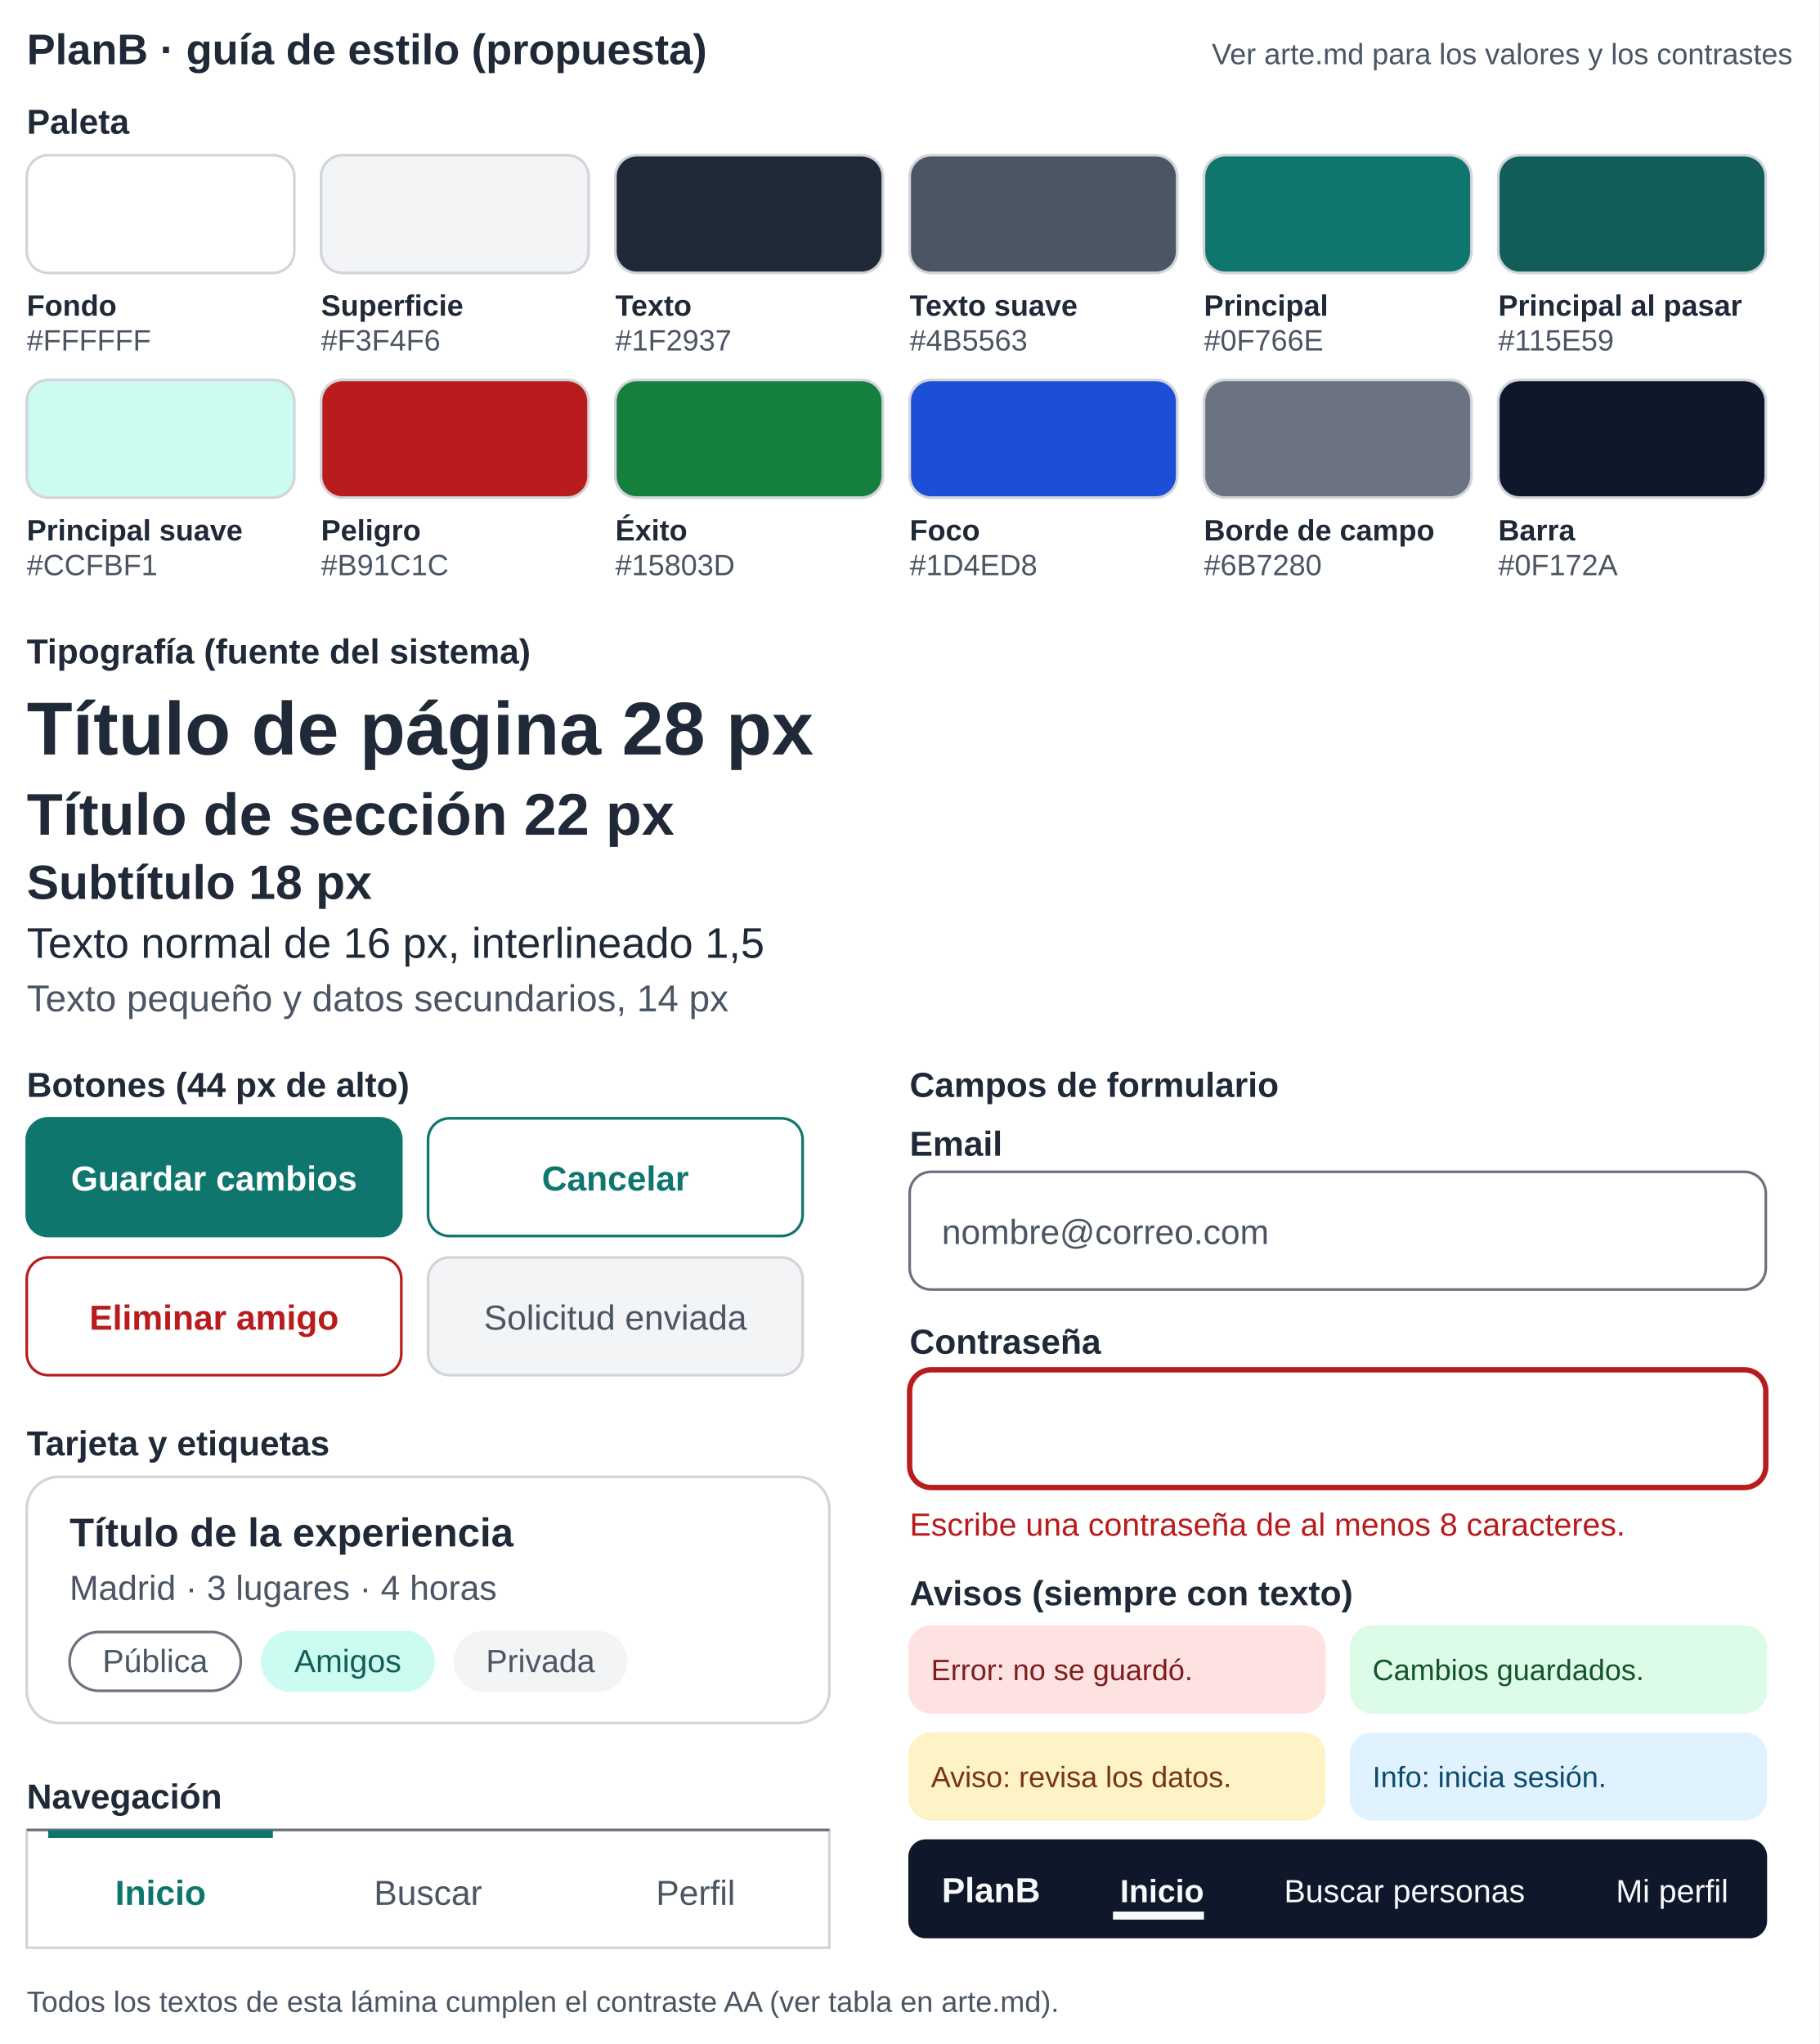
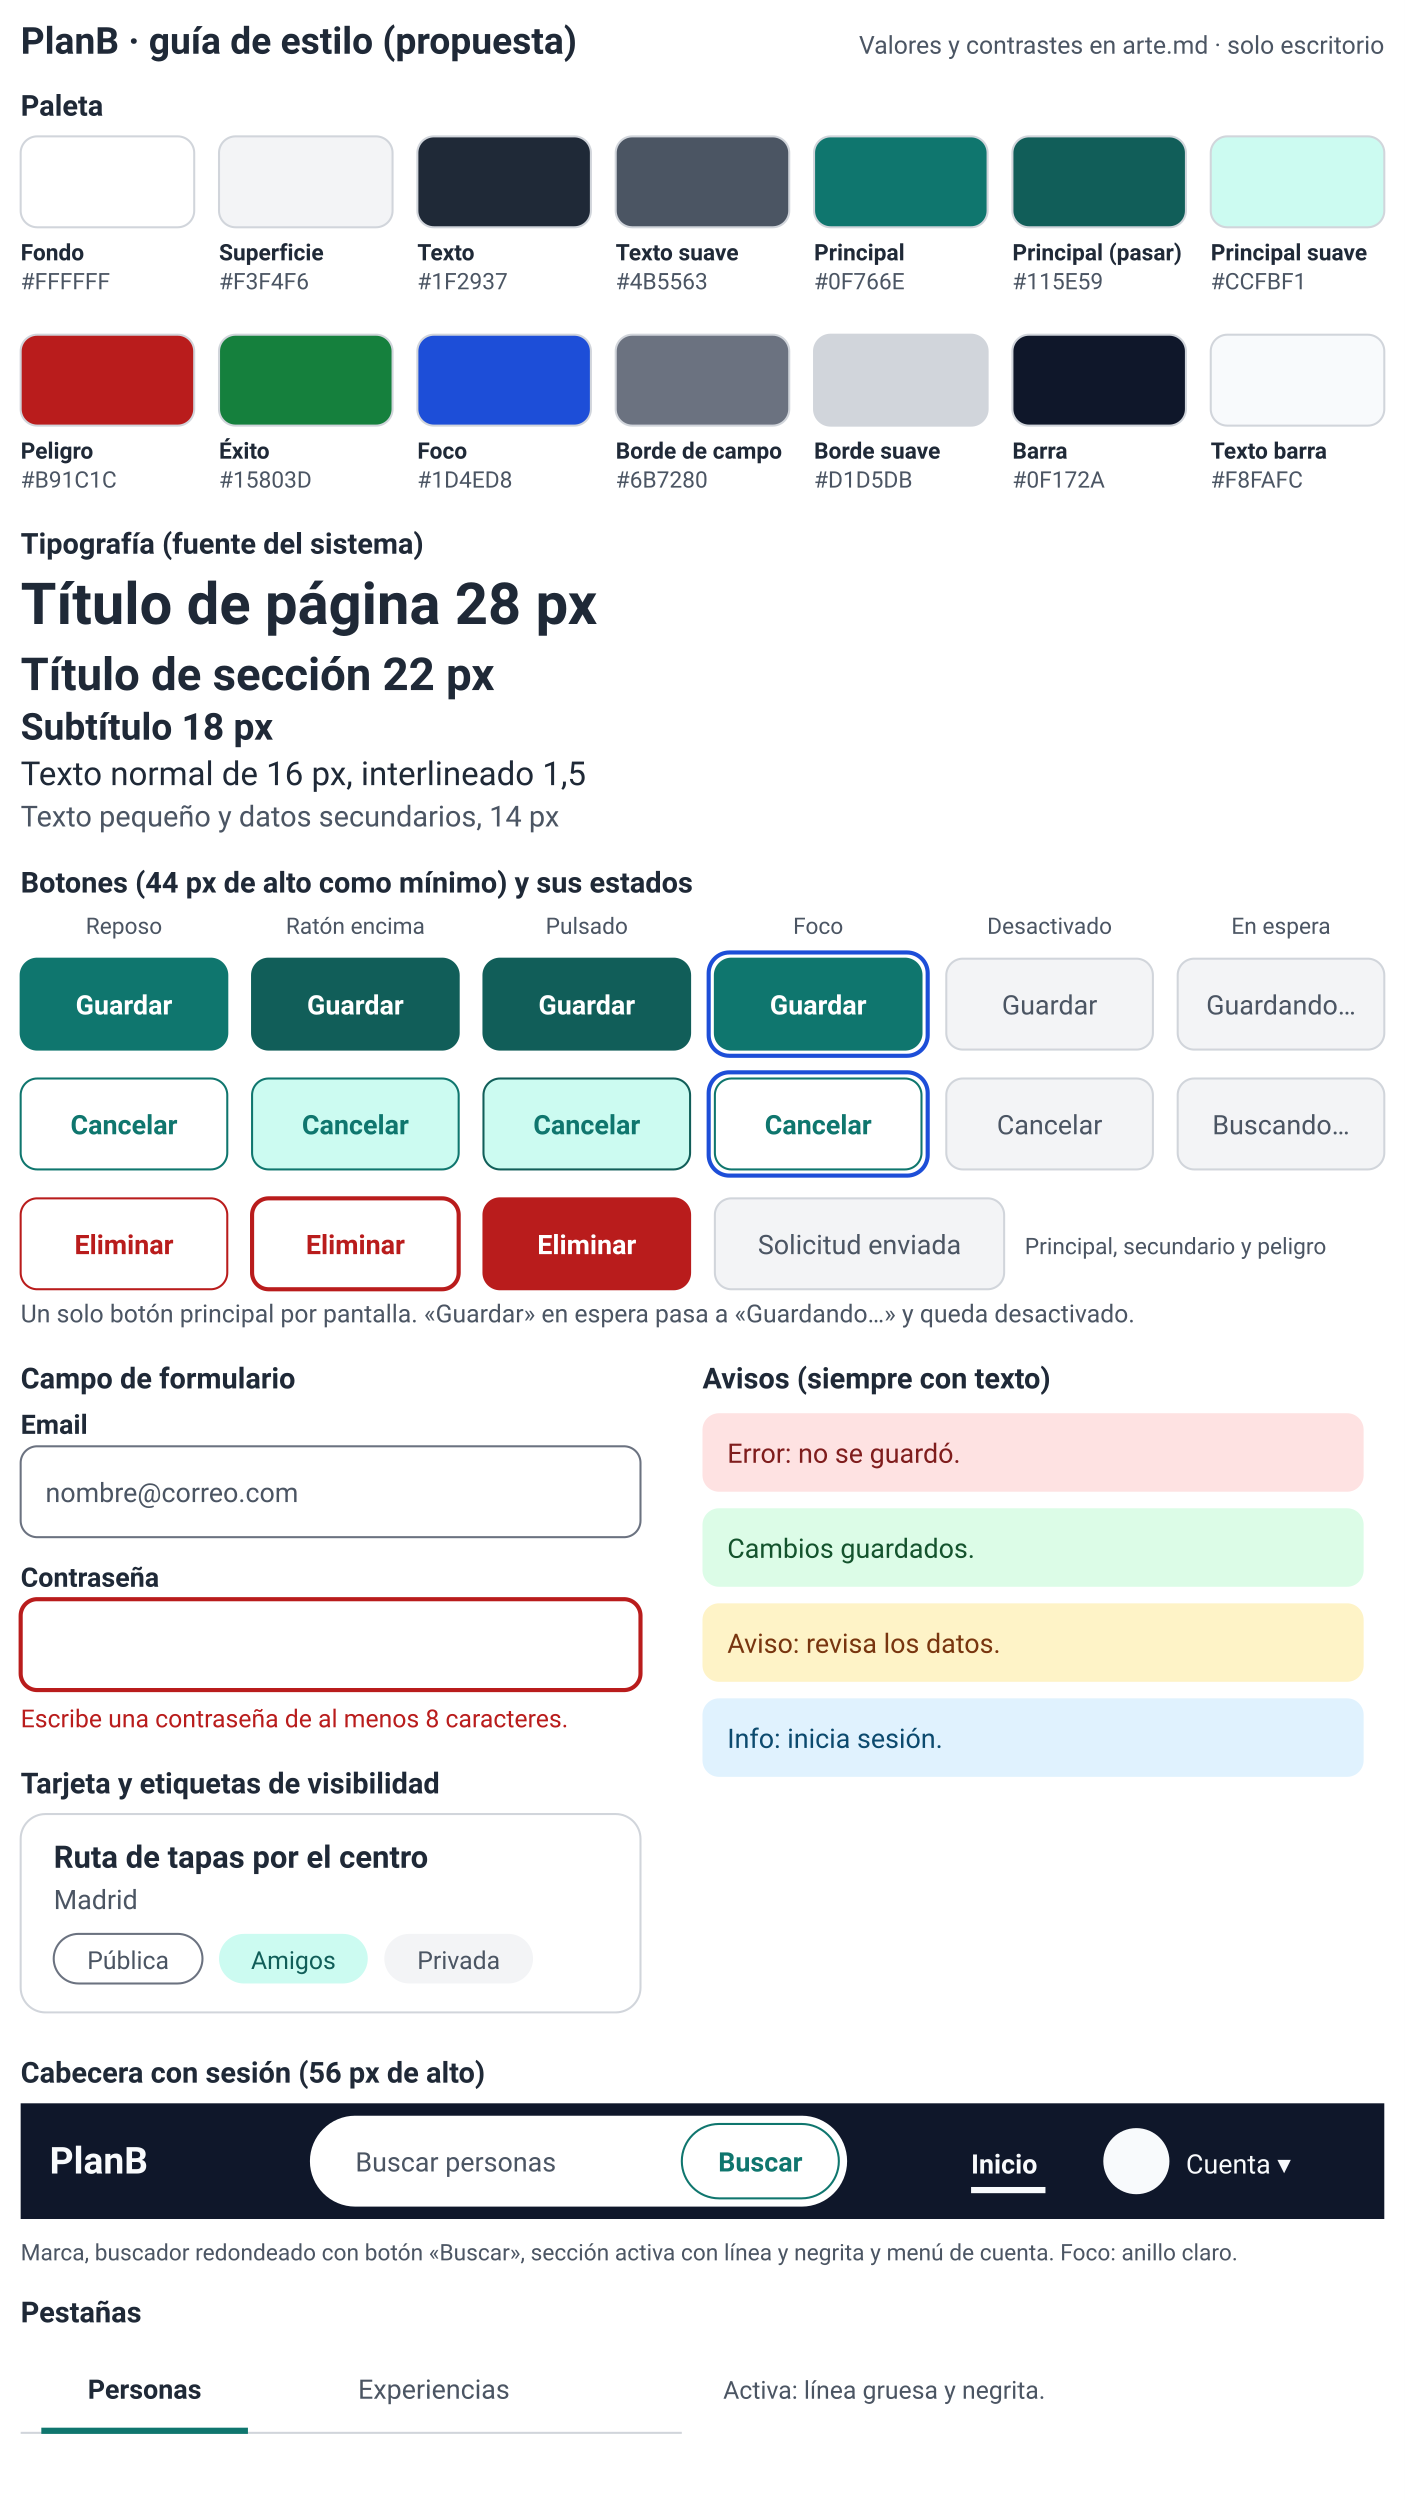
- <svg xmlns="http://www.w3.org/2000/svg" viewBox="0 0 680 764" width="680" height="764" role="img">
-   <rect width="680" height="764" fill="#FFFFFF" />
-   <text x="10" y="24" font-family="Arial, Helvetica, sans-serif" font-size="16" text-anchor="start" fill="#1F2937" font-weight="bold">PlanB · guía de estilo (propuesta)</text>
-   <text x="670" y="24" font-family="Arial, Helvetica, sans-serif" font-size="11" text-anchor="end" fill="#4B5563">Ver arte.md para los valores y los contrastes</text>
-   <text x="10" y="50" font-family="Arial, Helvetica, sans-serif" font-size="13" text-anchor="start" fill="#1F2937" font-weight="bold">Paleta</text>
-   <rect x="10" y="58" width="100" height="44" rx="8" fill="#FFFFFF" stroke="#D1D5DB" stroke-width="1" />
-   <text x="10" y="118" font-family="Arial, Helvetica, sans-serif" font-size="11" text-anchor="start" fill="#1F2937" font-weight="bold">Fondo</text>
-   <text x="10" y="131" font-family="Arial, Helvetica, sans-serif" font-size="11" text-anchor="start" fill="#4B5563">#FFFFFF</text>
-   <rect x="120" y="58" width="100" height="44" rx="8" fill="#F3F4F6" stroke="#D1D5DB" stroke-width="1" />
-   <text x="120" y="118" font-family="Arial, Helvetica, sans-serif" font-size="11" text-anchor="start" fill="#1F2937" font-weight="bold">Superficie</text>
-   <text x="120" y="131" font-family="Arial, Helvetica, sans-serif" font-size="11" text-anchor="start" fill="#4B5563">#F3F4F6</text>
-   <rect x="230" y="58" width="100" height="44" rx="8" fill="#1F2937" stroke="#D1D5DB" stroke-width="1" />
-   <text x="230" y="118" font-family="Arial, Helvetica, sans-serif" font-size="11" text-anchor="start" fill="#1F2937" font-weight="bold">Texto</text>
-   <text x="230" y="131" font-family="Arial, Helvetica, sans-serif" font-size="11" text-anchor="start" fill="#4B5563">#1F2937</text>
-   <rect x="340" y="58" width="100" height="44" rx="8" fill="#4B5563" stroke="#D1D5DB" stroke-width="1" />
-   <text x="340" y="118" font-family="Arial, Helvetica, sans-serif" font-size="11" text-anchor="start" fill="#1F2937" font-weight="bold">Texto suave</text>
-   <text x="340" y="131" font-family="Arial, Helvetica, sans-serif" font-size="11" text-anchor="start" fill="#4B5563">#4B5563</text>
-   <rect x="450" y="58" width="100" height="44" rx="8" fill="#0F766E" stroke="#D1D5DB" stroke-width="1" />
-   <text x="450" y="118" font-family="Arial, Helvetica, sans-serif" font-size="11" text-anchor="start" fill="#1F2937" font-weight="bold">Principal</text>
-   <text x="450" y="131" font-family="Arial, Helvetica, sans-serif" font-size="11" text-anchor="start" fill="#4B5563">#0F766E</text>
-   <rect x="560" y="58" width="100" height="44" rx="8" fill="#115E59" stroke="#D1D5DB" stroke-width="1" />
-   <text x="560" y="118" font-family="Arial, Helvetica, sans-serif" font-size="11" text-anchor="start" fill="#1F2937" font-weight="bold">Principal al pasar</text>
-   <text x="560" y="131" font-family="Arial, Helvetica, sans-serif" font-size="11" text-anchor="start" fill="#4B5563">#115E59</text>
-   <rect x="10" y="142" width="100" height="44" rx="8" fill="#CCFBF1" stroke="#D1D5DB" stroke-width="1" />
-   <text x="10" y="202" font-family="Arial, Helvetica, sans-serif" font-size="11" text-anchor="start" fill="#1F2937" font-weight="bold">Principal suave</text>
-   <text x="10" y="215" font-family="Arial, Helvetica, sans-serif" font-size="11" text-anchor="start" fill="#4B5563">#CCFBF1</text>
-   <rect x="120" y="142" width="100" height="44" rx="8" fill="#B91C1C" stroke="#D1D5DB" stroke-width="1" />
-   <text x="120" y="202" font-family="Arial, Helvetica, sans-serif" font-size="11" text-anchor="start" fill="#1F2937" font-weight="bold">Peligro</text>
-   <text x="120" y="215" font-family="Arial, Helvetica, sans-serif" font-size="11" text-anchor="start" fill="#4B5563">#B91C1C</text>
-   <rect x="230" y="142" width="100" height="44" rx="8" fill="#15803D" stroke="#D1D5DB" stroke-width="1" />
-   <text x="230" y="202" font-family="Arial, Helvetica, sans-serif" font-size="11" text-anchor="start" fill="#1F2937" font-weight="bold">Éxito</text>
-   <text x="230" y="215" font-family="Arial, Helvetica, sans-serif" font-size="11" text-anchor="start" fill="#4B5563">#15803D</text>
-   <rect x="340" y="142" width="100" height="44" rx="8" fill="#1D4ED8" stroke="#D1D5DB" stroke-width="1" />
-   <text x="340" y="202" font-family="Arial, Helvetica, sans-serif" font-size="11" text-anchor="start" fill="#1F2937" font-weight="bold">Foco</text>
-   <text x="340" y="215" font-family="Arial, Helvetica, sans-serif" font-size="11" text-anchor="start" fill="#4B5563">#1D4ED8</text>
-   <rect x="450" y="142" width="100" height="44" rx="8" fill="#6B7280" stroke="#D1D5DB" stroke-width="1" />
-   <text x="450" y="202" font-family="Arial, Helvetica, sans-serif" font-size="11" text-anchor="start" fill="#1F2937" font-weight="bold">Borde de campo</text>
-   <text x="450" y="215" font-family="Arial, Helvetica, sans-serif" font-size="11" text-anchor="start" fill="#4B5563">#6B7280</text>
-   <rect x="560" y="142" width="100" height="44" rx="8" fill="#0F172A" stroke="#D1D5DB" stroke-width="1" />
-   <text x="560" y="202" font-family="Arial, Helvetica, sans-serif" font-size="11" text-anchor="start" fill="#1F2937" font-weight="bold">Barra</text>
-   <text x="560" y="215" font-family="Arial, Helvetica, sans-serif" font-size="11" text-anchor="start" fill="#4B5563">#0F172A</text>
-   <text x="10" y="248" font-family="Arial, Helvetica, sans-serif" font-size="13" text-anchor="start" fill="#1F2937" font-weight="bold">Tipografía (fuente del sistema)</text>
-   <text x="10" y="282" font-family="Arial, Helvetica, sans-serif" font-size="28" text-anchor="start" fill="#1F2937" font-weight="bold">Título de página 28 px</text>
-   <text x="10" y="312" font-family="Arial, Helvetica, sans-serif" font-size="22" text-anchor="start" fill="#1F2937" font-weight="bold">Título de sección 22 px</text>
-   <text x="10" y="336" font-family="Arial, Helvetica, sans-serif" font-size="18" text-anchor="start" fill="#1F2937" font-weight="bold">Subtítulo 18 px</text>
-   <text x="10" y="358" font-family="Arial, Helvetica, sans-serif" font-size="16" text-anchor="start" fill="#1F2937">Texto normal de 16 px, interlineado 1,5</text>
-   <text x="10" y="378" font-family="Arial, Helvetica, sans-serif" font-size="14" text-anchor="start" fill="#4B5563">Texto pequeño y datos secundarios, 14 px</text>
-   <text x="10" y="410" font-family="Arial, Helvetica, sans-serif" font-size="13" text-anchor="start" fill="#1F2937" font-weight="bold">Botones (44 px de alto)</text>
-   <rect x="10" y="418" width="140" height="44" rx="8" fill="#0F766E" stroke="#0F766E" stroke-width="1" />
-   <text x="80.0" y="445.0" font-family="Arial, Helvetica, sans-serif" font-size="13" text-anchor="middle" fill="#FFFFFF" font-weight="bold">Guardar cambios</text>
-   <rect x="160" y="418" width="140" height="44" rx="8" fill="#FFFFFF" stroke="#0F766E" stroke-width="1" />
-   <text x="230.0" y="445.0" font-family="Arial, Helvetica, sans-serif" font-size="13" text-anchor="middle" fill="#0F766E" font-weight="bold">Cancelar</text>
-   <rect x="10" y="470" width="140" height="44" rx="8" fill="#FFFFFF" stroke="#B91C1C" stroke-width="1" />
-   <text x="80.0" y="497.0" font-family="Arial, Helvetica, sans-serif" font-size="13" text-anchor="middle" fill="#B91C1C" font-weight="bold">Eliminar amigo</text>
-   <rect x="160" y="470" width="140" height="44" rx="8" fill="#F3F4F6" stroke="#D1D5DB" stroke-width="1" />
-   <text x="230.0" y="497.0" font-family="Arial, Helvetica, sans-serif" font-size="13" text-anchor="middle" fill="#4B5563">Solicitud enviada</text>
-   <text x="340" y="410" font-family="Arial, Helvetica, sans-serif" font-size="13" text-anchor="start" fill="#1F2937" font-weight="bold">Campos de formulario</text>
-   <text x="340" y="432" font-family="Arial, Helvetica, sans-serif" font-size="13" text-anchor="start" fill="#1F2937" font-weight="bold">Email</text>
-   <rect x="340" y="438" width="320" height="44" rx="8" fill="#FFFFFF" stroke="#6B7280" stroke-width="1" />
-   <text x="352" y="465" font-family="Arial, Helvetica, sans-serif" font-size="13" text-anchor="start" fill="#4B5563">nombre@correo.com</text>
-   <text x="340" y="506" font-family="Arial, Helvetica, sans-serif" font-size="13" text-anchor="start" fill="#1F2937" font-weight="bold">Contraseña</text>
-   <rect x="340" y="512" width="320" height="44" rx="8" fill="#FFFFFF" stroke="#B91C1C" stroke-width="2" />
-   <text x="340" y="574" font-family="Arial, Helvetica, sans-serif" font-size="12" text-anchor="start" fill="#B91C1C">Escribe una contraseña de al menos 8 caracteres.</text>
-   <text x="10" y="544" font-family="Arial, Helvetica, sans-serif" font-size="13" text-anchor="start" fill="#1F2937" font-weight="bold">Tarjeta y etiquetas</text>
-   <rect x="10" y="552" width="300" height="92" rx="12" fill="#FFFFFF" stroke="#D1D5DB" stroke-width="1" />
-   <text x="26" y="578" font-family="Arial, Helvetica, sans-serif" font-size="15" text-anchor="start" fill="#1F2937" font-weight="bold">Título de la experiencia</text>
-   <text x="26" y="598" font-family="Arial, Helvetica, sans-serif" font-size="13" text-anchor="start" fill="#4B5563">Madrid · 3 lugares · 4 horas</text>
-   <rect x="26" y="610" width="64" height="22" rx="11" fill="#FFFFFF" stroke="#6B7280" stroke-width="1" />
-   <text x="58" y="625" font-family="Arial, Helvetica, sans-serif" font-size="12" text-anchor="middle" fill="#4B5563">Pública</text>
-   <rect x="98" y="610" width="64" height="22" rx="11" fill="#CCFBF1" stroke="#CCFBF1" stroke-width="1" />
-   <text x="130" y="625" font-family="Arial, Helvetica, sans-serif" font-size="12" text-anchor="middle" fill="#115E59">Amigos</text>
-   <rect x="170" y="610" width="64" height="22" rx="11" fill="#F3F4F6" stroke="#F3F4F6" stroke-width="1" />
-   <text x="202" y="625" font-family="Arial, Helvetica, sans-serif" font-size="12" text-anchor="middle" fill="#4B5563">Privada</text>
-   <text x="340" y="600" font-family="Arial, Helvetica, sans-serif" font-size="13" text-anchor="start" fill="#1F2937" font-weight="bold">Avisos (siempre con texto)</text>
-   <rect x="340" y="608" width="155" height="32" rx="8" fill="#FEE2E2" stroke="#FEE2E2" stroke-width="1" />
-   <text x="348" y="628" font-family="Arial, Helvetica, sans-serif" font-size="11" text-anchor="start" fill="#7F1D1D">Error: no se guardó.</text>
-   <rect x="505" y="608" width="155" height="32" rx="8" fill="#DCFCE7" stroke="#DCFCE7" stroke-width="1" />
-   <text x="513" y="628" font-family="Arial, Helvetica, sans-serif" font-size="11" text-anchor="start" fill="#14532D">Cambios guardados.</text>
-   <rect x="340" y="648" width="155" height="32" rx="8" fill="#FEF3C7" stroke="#FEF3C7" stroke-width="1" />
-   <text x="348" y="668" font-family="Arial, Helvetica, sans-serif" font-size="11" text-anchor="start" fill="#78350F">Aviso: revisa los datos.</text>
-   <rect x="505" y="648" width="155" height="32" rx="8" fill="#E0F2FE" stroke="#E0F2FE" stroke-width="1" />
-   <text x="513" y="668" font-family="Arial, Helvetica, sans-serif" font-size="11" text-anchor="start" fill="#0C4A6E">Info: inicia sesión.</text>
-   <text x="10" y="676" font-family="Arial, Helvetica, sans-serif" font-size="13" text-anchor="start" fill="#1F2937" font-weight="bold">Navegación</text>
-   <rect x="10" y="684" width="300" height="44" rx="0" fill="#FFFFFF" stroke="#D1D5DB" stroke-width="1" />
-   <line x1="10" y1="684" x2="310" y2="684" stroke="#6B7280" stroke-width="1" />
-   <text x="60.0" y="712" font-family="Arial, Helvetica, sans-serif" font-size="13" text-anchor="middle" fill="#0F766E" font-weight="bold">Inicio</text>
-   <text x="160.0" y="712" font-family="Arial, Helvetica, sans-serif" font-size="13" text-anchor="middle" fill="#4B5563">Buscar</text>
-   <text x="260.0" y="712" font-family="Arial, Helvetica, sans-serif" font-size="13" text-anchor="middle" fill="#4B5563">Perfil</text>
-   <line x1="18" y1="685.5" x2="102" y2="685.5" stroke="#0F766E" stroke-width="3" />
-   <rect x="340" y="688" width="320" height="36" rx="6" fill="#0F172A" stroke="#0F172A" stroke-width="1" />
-   <text x="352" y="711" font-family="Arial, Helvetica, sans-serif" font-size="13" text-anchor="start" fill="#F8FAFC" font-weight="bold">PlanB</text>
-   <text x="646" y="711" font-family="Arial, Helvetica, sans-serif" font-size="12" text-anchor="end" fill="#F8FAFC">Mi perfil</text>
-   <text x="570" y="711" font-family="Arial, Helvetica, sans-serif" font-size="12" text-anchor="end" fill="#F8FAFC">Buscar personas</text>
-   <text x="450" y="711" font-family="Arial, Helvetica, sans-serif" font-size="12" text-anchor="end" fill="#F8FAFC" font-weight="bold">Inicio</text>
-   <line x1="416" y1="716" x2="450" y2="716" stroke="#F8FAFC" stroke-width="3" />
-   <text x="10" y="752" font-family="Arial, Helvetica, sans-serif" font-size="11" text-anchor="start" fill="#4B5563">Todos los textos de esta lámina cumplen el contraste AA (ver tabla en arte.md).</text>
+ <svg xmlns="http://www.w3.org/2000/svg" viewBox="0 0 680 1210" width="680" height="1210" role="img">
+   <rect x="0" y="0" width="680" height="1210" rx="0" fill="#FFFFFF" />
+   <text x="10" y="26" font-family="system-ui, -apple-system, 'Segoe UI', Roboto, Arial, sans-serif" font-size="18" text-anchor="start" fill="#1F2937" font-weight="700">PlanB · guía de estilo (propuesta)</text>
+   <text x="670" y="26" font-family="system-ui, -apple-system, 'Segoe UI', Roboto, Arial, sans-serif" font-size="12" text-anchor="end" fill="#4B5563">Valores y contrastes en arte.md · solo escritorio</text>
+   <text x="10" y="56" font-family="system-ui, -apple-system, 'Segoe UI', Roboto, Arial, sans-serif" font-size="14" text-anchor="start" fill="#1F2937" font-weight="700">Paleta</text>
+   <rect x="10" y="66" width="84" height="44" rx="8" fill="#FFFFFF" stroke="#D1D5DB" stroke-width="1" />
+   <text x="10" y="126" font-family="system-ui, -apple-system, 'Segoe UI', Roboto, Arial, sans-serif" font-size="11" text-anchor="start" fill="#1F2937" font-weight="700">Fondo</text>
+   <text x="10" y="140" font-family="system-ui, -apple-system, 'Segoe UI', Roboto, Arial, sans-serif" font-size="11" text-anchor="start" fill="#4B5563">#FFFFFF</text>
+   <rect x="106" y="66" width="84" height="44" rx="8" fill="#F3F4F6" stroke="#D1D5DB" stroke-width="1" />
+   <text x="106" y="126" font-family="system-ui, -apple-system, 'Segoe UI', Roboto, Arial, sans-serif" font-size="11" text-anchor="start" fill="#1F2937" font-weight="700">Superficie</text>
+   <text x="106" y="140" font-family="system-ui, -apple-system, 'Segoe UI', Roboto, Arial, sans-serif" font-size="11" text-anchor="start" fill="#4B5563">#F3F4F6</text>
+   <rect x="202" y="66" width="84" height="44" rx="8" fill="#1F2937" stroke="#D1D5DB" stroke-width="1" />
+   <text x="202" y="126" font-family="system-ui, -apple-system, 'Segoe UI', Roboto, Arial, sans-serif" font-size="11" text-anchor="start" fill="#1F2937" font-weight="700">Texto</text>
+   <text x="202" y="140" font-family="system-ui, -apple-system, 'Segoe UI', Roboto, Arial, sans-serif" font-size="11" text-anchor="start" fill="#4B5563">#1F2937</text>
+   <rect x="298" y="66" width="84" height="44" rx="8" fill="#4B5563" stroke="#D1D5DB" stroke-width="1" />
+   <text x="298" y="126" font-family="system-ui, -apple-system, 'Segoe UI', Roboto, Arial, sans-serif" font-size="11" text-anchor="start" fill="#1F2937" font-weight="700">Texto suave</text>
+   <text x="298" y="140" font-family="system-ui, -apple-system, 'Segoe UI', Roboto, Arial, sans-serif" font-size="11" text-anchor="start" fill="#4B5563">#4B5563</text>
+   <rect x="394" y="66" width="84" height="44" rx="8" fill="#0F766E" stroke="#D1D5DB" stroke-width="1" />
+   <text x="394" y="126" font-family="system-ui, -apple-system, 'Segoe UI', Roboto, Arial, sans-serif" font-size="11" text-anchor="start" fill="#1F2937" font-weight="700">Principal</text>
+   <text x="394" y="140" font-family="system-ui, -apple-system, 'Segoe UI', Roboto, Arial, sans-serif" font-size="11" text-anchor="start" fill="#4B5563">#0F766E</text>
+   <rect x="490" y="66" width="84" height="44" rx="8" fill="#115E59" stroke="#D1D5DB" stroke-width="1" />
+   <text x="490" y="126" font-family="system-ui, -apple-system, 'Segoe UI', Roboto, Arial, sans-serif" font-size="11" text-anchor="start" fill="#1F2937" font-weight="700">Principal (pasar)</text>
+   <text x="490" y="140" font-family="system-ui, -apple-system, 'Segoe UI', Roboto, Arial, sans-serif" font-size="11" text-anchor="start" fill="#4B5563">#115E59</text>
+   <rect x="586" y="66" width="84" height="44" rx="8" fill="#CCFBF1" stroke="#D1D5DB" stroke-width="1" />
+   <text x="586" y="126" font-family="system-ui, -apple-system, 'Segoe UI', Roboto, Arial, sans-serif" font-size="11" text-anchor="start" fill="#1F2937" font-weight="700">Principal suave</text>
+   <text x="586" y="140" font-family="system-ui, -apple-system, 'Segoe UI', Roboto, Arial, sans-serif" font-size="11" text-anchor="start" fill="#4B5563">#CCFBF1</text>
+   <rect x="10" y="162" width="84" height="44" rx="8" fill="#B91C1C" stroke="#D1D5DB" stroke-width="1" />
+   <text x="10" y="222" font-family="system-ui, -apple-system, 'Segoe UI', Roboto, Arial, sans-serif" font-size="11" text-anchor="start" fill="#1F2937" font-weight="700">Peligro</text>
+   <text x="10" y="236" font-family="system-ui, -apple-system, 'Segoe UI', Roboto, Arial, sans-serif" font-size="11" text-anchor="start" fill="#4B5563">#B91C1C</text>
+   <rect x="106" y="162" width="84" height="44" rx="8" fill="#15803D" stroke="#D1D5DB" stroke-width="1" />
+   <text x="106" y="222" font-family="system-ui, -apple-system, 'Segoe UI', Roboto, Arial, sans-serif" font-size="11" text-anchor="start" fill="#1F2937" font-weight="700">Éxito</text>
+   <text x="106" y="236" font-family="system-ui, -apple-system, 'Segoe UI', Roboto, Arial, sans-serif" font-size="11" text-anchor="start" fill="#4B5563">#15803D</text>
+   <rect x="202" y="162" width="84" height="44" rx="8" fill="#1D4ED8" stroke="#D1D5DB" stroke-width="1" />
+   <text x="202" y="222" font-family="system-ui, -apple-system, 'Segoe UI', Roboto, Arial, sans-serif" font-size="11" text-anchor="start" fill="#1F2937" font-weight="700">Foco</text>
+   <text x="202" y="236" font-family="system-ui, -apple-system, 'Segoe UI', Roboto, Arial, sans-serif" font-size="11" text-anchor="start" fill="#4B5563">#1D4ED8</text>
+   <rect x="298" y="162" width="84" height="44" rx="8" fill="#6B7280" stroke="#D1D5DB" stroke-width="1" />
+   <text x="298" y="222" font-family="system-ui, -apple-system, 'Segoe UI', Roboto, Arial, sans-serif" font-size="11" text-anchor="start" fill="#1F2937" font-weight="700">Borde de campo</text>
+   <text x="298" y="236" font-family="system-ui, -apple-system, 'Segoe UI', Roboto, Arial, sans-serif" font-size="11" text-anchor="start" fill="#4B5563">#6B7280</text>
+   <rect x="394" y="162" width="84" height="44" rx="8" fill="#D1D5DB" stroke="#D1D5DB" stroke-width="1" />
+   <text x="394" y="222" font-family="system-ui, -apple-system, 'Segoe UI', Roboto, Arial, sans-serif" font-size="11" text-anchor="start" fill="#1F2937" font-weight="700">Borde suave</text>
+   <text x="394" y="236" font-family="system-ui, -apple-system, 'Segoe UI', Roboto, Arial, sans-serif" font-size="11" text-anchor="start" fill="#4B5563">#D1D5DB</text>
+   <rect x="490" y="162" width="84" height="44" rx="8" fill="#0F172A" stroke="#D1D5DB" stroke-width="1" />
+   <text x="490" y="222" font-family="system-ui, -apple-system, 'Segoe UI', Roboto, Arial, sans-serif" font-size="11" text-anchor="start" fill="#1F2937" font-weight="700">Barra</text>
+   <text x="490" y="236" font-family="system-ui, -apple-system, 'Segoe UI', Roboto, Arial, sans-serif" font-size="11" text-anchor="start" fill="#4B5563">#0F172A</text>
+   <rect x="586" y="162" width="84" height="44" rx="8" fill="#F8FAFC" stroke="#D1D5DB" stroke-width="1" />
+   <text x="586" y="222" font-family="system-ui, -apple-system, 'Segoe UI', Roboto, Arial, sans-serif" font-size="11" text-anchor="start" fill="#1F2937" font-weight="700">Texto barra</text>
+   <text x="586" y="236" font-family="system-ui, -apple-system, 'Segoe UI', Roboto, Arial, sans-serif" font-size="11" text-anchor="start" fill="#4B5563">#F8FAFC</text>
+   <text x="10" y="268" font-family="system-ui, -apple-system, 'Segoe UI', Roboto, Arial, sans-serif" font-size="14" text-anchor="start" fill="#1F2937" font-weight="700">Tipografía (fuente del sistema)</text>
+   <text x="10" y="302" font-family="system-ui, -apple-system, 'Segoe UI', Roboto, Arial, sans-serif" font-size="28" text-anchor="start" fill="#1F2937" font-weight="700">Título de página 28 px</text>
+   <text x="10" y="334" font-family="system-ui, -apple-system, 'Segoe UI', Roboto, Arial, sans-serif" font-size="22" text-anchor="start" fill="#1F2937" font-weight="700">Título de sección 22 px</text>
+   <text x="10" y="358" font-family="system-ui, -apple-system, 'Segoe UI', Roboto, Arial, sans-serif" font-size="18" text-anchor="start" fill="#1F2937" font-weight="700">Subtítulo 18 px</text>
+   <text x="10" y="380" font-family="system-ui, -apple-system, 'Segoe UI', Roboto, Arial, sans-serif" font-size="16" text-anchor="start" fill="#1F2937">Texto normal de 16 px, interlineado 1,5</text>
+   <text x="10" y="400" font-family="system-ui, -apple-system, 'Segoe UI', Roboto, Arial, sans-serif" font-size="14" text-anchor="start" fill="#4B5563">Texto pequeño y datos secundarios, 14 px</text>
+   <text x="10" y="432" font-family="system-ui, -apple-system, 'Segoe UI', Roboto, Arial, sans-serif" font-size="14" text-anchor="start" fill="#1F2937" font-weight="700">Botones (44 px de alto como mínimo) y sus estados</text>
+   <text x="60" y="452" font-family="system-ui, -apple-system, 'Segoe UI', Roboto, Arial, sans-serif" font-size="11" text-anchor="middle" fill="#4B5563">Reposo</text>
+   <text x="172" y="452" font-family="system-ui, -apple-system, 'Segoe UI', Roboto, Arial, sans-serif" font-size="11" text-anchor="middle" fill="#4B5563">Ratón encima</text>
+   <text x="284" y="452" font-family="system-ui, -apple-system, 'Segoe UI', Roboto, Arial, sans-serif" font-size="11" text-anchor="middle" fill="#4B5563">Pulsado</text>
+   <text x="396" y="452" font-family="system-ui, -apple-system, 'Segoe UI', Roboto, Arial, sans-serif" font-size="11" text-anchor="middle" fill="#4B5563">Foco</text>
+   <text x="508" y="452" font-family="system-ui, -apple-system, 'Segoe UI', Roboto, Arial, sans-serif" font-size="11" text-anchor="middle" fill="#4B5563">Desactivado</text>
+   <text x="620" y="452" font-family="system-ui, -apple-system, 'Segoe UI', Roboto, Arial, sans-serif" font-size="11" text-anchor="middle" fill="#4B5563">En espera</text>
+   <rect x="10" y="464" width="100" height="44" rx="8" fill="#0F766E" stroke="#0F766E" stroke-width="1" />
+   <text x="60" y="491" font-family="system-ui, -apple-system, 'Segoe UI', Roboto, Arial, sans-serif" font-size="13" text-anchor="middle" fill="#FFFFFF" font-weight="700">Guardar</text>
+   <rect x="122" y="464" width="100" height="44" rx="8" fill="#115E59" stroke="#115E59" stroke-width="1" />
+   <text x="172" y="491" font-family="system-ui, -apple-system, 'Segoe UI', Roboto, Arial, sans-serif" font-size="13" text-anchor="middle" fill="#FFFFFF" font-weight="700">Guardar</text>
+   <rect x="234" y="464" width="100" height="44" rx="8" fill="#115E59" stroke="#115E59" stroke-width="1" />
+   <text x="284" y="491" font-family="system-ui, -apple-system, 'Segoe UI', Roboto, Arial, sans-serif" font-size="13" text-anchor="middle" fill="#FFFFFF" font-weight="700">Guardar</text>
+   <rect x="343" y="461" width="106" height="50" rx="10" fill="none" stroke="#1D4ED8" stroke-width="2" />
+   <rect x="346" y="464" width="100" height="44" rx="8" fill="#0F766E" stroke="#0F766E" stroke-width="1" />
+   <text x="396" y="491" font-family="system-ui, -apple-system, 'Segoe UI', Roboto, Arial, sans-serif" font-size="13" text-anchor="middle" fill="#FFFFFF" font-weight="700">Guardar</text>
+   <rect x="458" y="464" width="100" height="44" rx="8" fill="#F3F4F6" stroke="#D1D5DB" stroke-width="1" />
+   <text x="508" y="491" font-family="system-ui, -apple-system, 'Segoe UI', Roboto, Arial, sans-serif" font-size="13" text-anchor="middle" fill="#4B5563">Guardar</text>
+   <rect x="570" y="464" width="100" height="44" rx="8" fill="#F3F4F6" stroke="#D1D5DB" stroke-width="1" />
+   <text x="620" y="491" font-family="system-ui, -apple-system, 'Segoe UI', Roboto, Arial, sans-serif" font-size="13" text-anchor="middle" fill="#4B5563">Guardando…</text>
+   <rect x="10" y="522" width="100" height="44" rx="8" fill="#FFFFFF" stroke="#0F766E" stroke-width="1" />
+   <text x="60" y="549" font-family="system-ui, -apple-system, 'Segoe UI', Roboto, Arial, sans-serif" font-size="13" text-anchor="middle" fill="#0F766E" font-weight="700">Cancelar</text>
+   <rect x="122" y="522" width="100" height="44" rx="8" fill="#CCFBF1" stroke="#0F766E" stroke-width="1" />
+   <text x="172" y="549" font-family="system-ui, -apple-system, 'Segoe UI', Roboto, Arial, sans-serif" font-size="13" text-anchor="middle" fill="#0F766E" font-weight="700">Cancelar</text>
+   <rect x="234" y="522" width="100" height="44" rx="8" fill="#CCFBF1" stroke="#115E59" stroke-width="1" />
+   <text x="284" y="549" font-family="system-ui, -apple-system, 'Segoe UI', Roboto, Arial, sans-serif" font-size="13" text-anchor="middle" fill="#0F766E" font-weight="700">Cancelar</text>
+   <rect x="343" y="519" width="106" height="50" rx="10" fill="none" stroke="#1D4ED8" stroke-width="2" />
+   <rect x="346" y="522" width="100" height="44" rx="8" fill="#FFFFFF" stroke="#0F766E" stroke-width="1" />
+   <text x="396" y="549" font-family="system-ui, -apple-system, 'Segoe UI', Roboto, Arial, sans-serif" font-size="13" text-anchor="middle" fill="#0F766E" font-weight="700">Cancelar</text>
+   <rect x="458" y="522" width="100" height="44" rx="8" fill="#F3F4F6" stroke="#D1D5DB" stroke-width="1" />
+   <text x="508" y="549" font-family="system-ui, -apple-system, 'Segoe UI', Roboto, Arial, sans-serif" font-size="13" text-anchor="middle" fill="#4B5563">Cancelar</text>
+   <rect x="570" y="522" width="100" height="44" rx="8" fill="#F3F4F6" stroke="#D1D5DB" stroke-width="1" />
+   <text x="620" y="549" font-family="system-ui, -apple-system, 'Segoe UI', Roboto, Arial, sans-serif" font-size="13" text-anchor="middle" fill="#4B5563">Buscando…</text>
+   <rect x="10" y="580" width="100" height="44" rx="8" fill="#FFFFFF" stroke="#B91C1C" stroke-width="1" />
+   <text x="60" y="607" font-family="system-ui, -apple-system, 'Segoe UI', Roboto, Arial, sans-serif" font-size="13" text-anchor="middle" fill="#B91C1C" font-weight="700">Eliminar</text>
+   <rect x="122" y="580" width="100" height="44" rx="8" fill="#FFFFFF" stroke="#B91C1C" stroke-width="2" />
+   <text x="172" y="607" font-family="system-ui, -apple-system, 'Segoe UI', Roboto, Arial, sans-serif" font-size="13" text-anchor="middle" fill="#B91C1C" font-weight="700">Eliminar</text>
+   <rect x="234" y="580" width="100" height="44" rx="8" fill="#B91C1C" stroke="#B91C1C" stroke-width="1" />
+   <text x="284" y="607" font-family="system-ui, -apple-system, 'Segoe UI', Roboto, Arial, sans-serif" font-size="13" text-anchor="middle" fill="#FFFFFF" font-weight="700">Eliminar</text>
+   <rect x="346" y="580" width="140" height="44" rx="8" fill="#F3F4F6" stroke="#D1D5DB" stroke-width="1" />
+   <text x="416" y="607" font-family="system-ui, -apple-system, 'Segoe UI', Roboto, Arial, sans-serif" font-size="13" text-anchor="middle" fill="#4B5563">Solicitud enviada</text>
+   <text x="496" y="607" font-family="system-ui, -apple-system, 'Segoe UI', Roboto, Arial, sans-serif" font-size="11" text-anchor="start" fill="#4B5563">Principal, secundario y peligro</text>
+   <text x="10" y="640" font-family="system-ui, -apple-system, 'Segoe UI', Roboto, Arial, sans-serif" font-size="12" text-anchor="start" fill="#4B5563">Un solo botón principal por pantalla. «Guardar» en espera pasa a «Guardando…» y queda desactivado.</text>
+   <text x="10" y="672" font-family="system-ui, -apple-system, 'Segoe UI', Roboto, Arial, sans-serif" font-size="14" text-anchor="start" fill="#1F2937" font-weight="700">Campo de formulario</text>
+   <text x="10" y="694" font-family="system-ui, -apple-system, 'Segoe UI', Roboto, Arial, sans-serif" font-size="13" text-anchor="start" fill="#1F2937" font-weight="700">Email</text>
+   <rect x="10" y="700" width="300" height="44" rx="8" fill="#FFFFFF" stroke="#6B7280" stroke-width="1" />
+   <text x="22" y="727" font-family="system-ui, -apple-system, 'Segoe UI', Roboto, Arial, sans-serif" font-size="13" text-anchor="start" fill="#4B5563">nombre@correo.com</text>
+   <text x="10" y="768" font-family="system-ui, -apple-system, 'Segoe UI', Roboto, Arial, sans-serif" font-size="13" text-anchor="start" fill="#1F2937" font-weight="700">Contraseña</text>
+   <rect x="10" y="774" width="300" height="44" rx="8" fill="#FFFFFF" stroke="#B91C1C" stroke-width="2" />
+   <text x="10" y="836" font-family="system-ui, -apple-system, 'Segoe UI', Roboto, Arial, sans-serif" font-size="12" text-anchor="start" fill="#B91C1C">Escribe una contraseña de al menos 8 caracteres.</text>
+   <text x="340" y="672" font-family="system-ui, -apple-system, 'Segoe UI', Roboto, Arial, sans-serif" font-size="14" text-anchor="start" fill="#1F2937" font-weight="700">Avisos (siempre con texto)</text>
+   <rect x="340" y="684" width="320" height="38" rx="8" fill="#FEE2E2" />
+   <text x="352" y="708" font-family="system-ui, -apple-system, 'Segoe UI', Roboto, Arial, sans-serif" font-size="13" text-anchor="start" fill="#7F1D1D">Error: no se guardó.</text>
+   <rect x="340" y="730" width="320" height="38" rx="8" fill="#DCFCE7" />
+   <text x="352" y="754" font-family="system-ui, -apple-system, 'Segoe UI', Roboto, Arial, sans-serif" font-size="13" text-anchor="start" fill="#14532D">Cambios guardados.</text>
+   <rect x="340" y="776" width="320" height="38" rx="8" fill="#FEF3C7" />
+   <text x="352" y="800" font-family="system-ui, -apple-system, 'Segoe UI', Roboto, Arial, sans-serif" font-size="13" text-anchor="start" fill="#78350F">Aviso: revisa los datos.</text>
+   <rect x="340" y="822" width="320" height="38" rx="8" fill="#E0F2FE" />
+   <text x="352" y="846" font-family="system-ui, -apple-system, 'Segoe UI', Roboto, Arial, sans-serif" font-size="13" text-anchor="start" fill="#0C4A6E">Info: inicia sesión.</text>
+   <text x="10" y="868" font-family="system-ui, -apple-system, 'Segoe UI', Roboto, Arial, sans-serif" font-size="14" text-anchor="start" fill="#1F2937" font-weight="700">Tarjeta y etiquetas de visibilidad</text>
+   <rect x="10" y="878" width="300" height="96" rx="12" fill="#FFFFFF" stroke="#D1D5DB" stroke-width="1" />
+   <text x="26" y="904" font-family="system-ui, -apple-system, 'Segoe UI', Roboto, Arial, sans-serif" font-size="15" text-anchor="start" fill="#1F2937" font-weight="700">Ruta de tapas por el centro</text>
+   <text x="26" y="924" font-family="system-ui, -apple-system, 'Segoe UI', Roboto, Arial, sans-serif" font-size="13" text-anchor="start" fill="#4B5563">Madrid</text>
+   <rect x="26" y="936" width="72" height="24" rx="12" fill="#FFFFFF" stroke="#6B7280" stroke-width="1" />
+   <text x="62" y="953" font-family="system-ui, -apple-system, 'Segoe UI', Roboto, Arial, sans-serif" font-size="12" text-anchor="middle" fill="#4B5563">Pública</text>
+   <rect x="106" y="936" width="72" height="24" rx="12" fill="#CCFBF1" />
+   <text x="142" y="953" font-family="system-ui, -apple-system, 'Segoe UI', Roboto, Arial, sans-serif" font-size="12" text-anchor="middle" fill="#115E59">Amigos</text>
+   <rect x="186" y="936" width="72" height="24" rx="12" fill="#F3F4F6" />
+   <text x="222" y="953" font-family="system-ui, -apple-system, 'Segoe UI', Roboto, Arial, sans-serif" font-size="12" text-anchor="middle" fill="#4B5563">Privada</text>
+   <text x="10" y="1008" font-family="system-ui, -apple-system, 'Segoe UI', Roboto, Arial, sans-serif" font-size="14" text-anchor="start" fill="#1F2937" font-weight="700">Cabecera con sesión (56 px de alto)</text>
+   <rect x="10" y="1018" width="660" height="56" rx="0" fill="#0F172A" />
+   <text x="24" y="1052" font-family="system-ui, -apple-system, 'Segoe UI', Roboto, Arial, sans-serif" font-size="18" text-anchor="start" fill="#F8FAFC" font-weight="700">PlanB</text>
+   <rect x="150" y="1024" width="260" height="44" rx="22" fill="#FFFFFF" />
+   <text x="172" y="1051" font-family="system-ui, -apple-system, 'Segoe UI', Roboto, Arial, sans-serif" font-size="13" text-anchor="start" fill="#4B5563">Buscar personas</text>
+   <rect x="330" y="1028" width="76" height="36" rx="18" fill="#FFFFFF" stroke="#0F766E" stroke-width="1" />
+   <text x="368" y="1051" font-family="system-ui, -apple-system, 'Segoe UI', Roboto, Arial, sans-serif" font-size="13" text-anchor="middle" fill="#0F766E" font-weight="700">Buscar</text>
+   <text x="470" y="1052" font-family="system-ui, -apple-system, 'Segoe UI', Roboto, Arial, sans-serif" font-size="13" text-anchor="start" fill="#F8FAFC" font-weight="700">Inicio</text>
+   <line x1="470" y1="1060" x2="506" y2="1060" stroke="#F8FAFC" stroke-width="3" />
+   <circle cx="550" cy="1046" r="16" fill="#F8FAFC" />
+   <text x="574" y="1052" font-family="system-ui, -apple-system, 'Segoe UI', Roboto, Arial, sans-serif" font-size="13" text-anchor="start" fill="#F8FAFC">Cuenta ▾</text>
+   <text x="10" y="1094" font-family="system-ui, -apple-system, 'Segoe UI', Roboto, Arial, sans-serif" font-size="11" text-anchor="start" fill="#4B5563">Marca, buscador redondeado con botón «Buscar», sección activa con línea y negrita y menú de cuenta. Foco: anillo claro.</text>
+   <text x="10" y="1124" font-family="system-ui, -apple-system, 'Segoe UI', Roboto, Arial, sans-serif" font-size="14" text-anchor="start" fill="#1F2937" font-weight="700">Pestañas</text>
+   <rect x="10" y="1134" width="320" height="44" rx="0" fill="#FFFFFF" />
+   <text x="70" y="1161" font-family="system-ui, -apple-system, 'Segoe UI', Roboto, Arial, sans-serif" font-size="13" text-anchor="middle" fill="#1F2937" font-weight="700">Personas</text>
+   <text x="210" y="1161" font-family="system-ui, -apple-system, 'Segoe UI', Roboto, Arial, sans-serif" font-size="13" text-anchor="middle" fill="#4B5563">Experiencias</text>
+   <line x1="10" y1="1177.5" x2="330" y2="1177.5" stroke="#D1D5DB" stroke-width="1" />
+   <line x1="20" y1="1176.5" x2="120" y2="1176.5" stroke="#0F766E" stroke-width="3" />
+   <text x="350" y="1161" font-family="system-ui, -apple-system, 'Segoe UI', Roboto, Arial, sans-serif" font-size="12" text-anchor="start" fill="#4B5563">Activa: línea gruesa y negrita.</text>
</svg>
